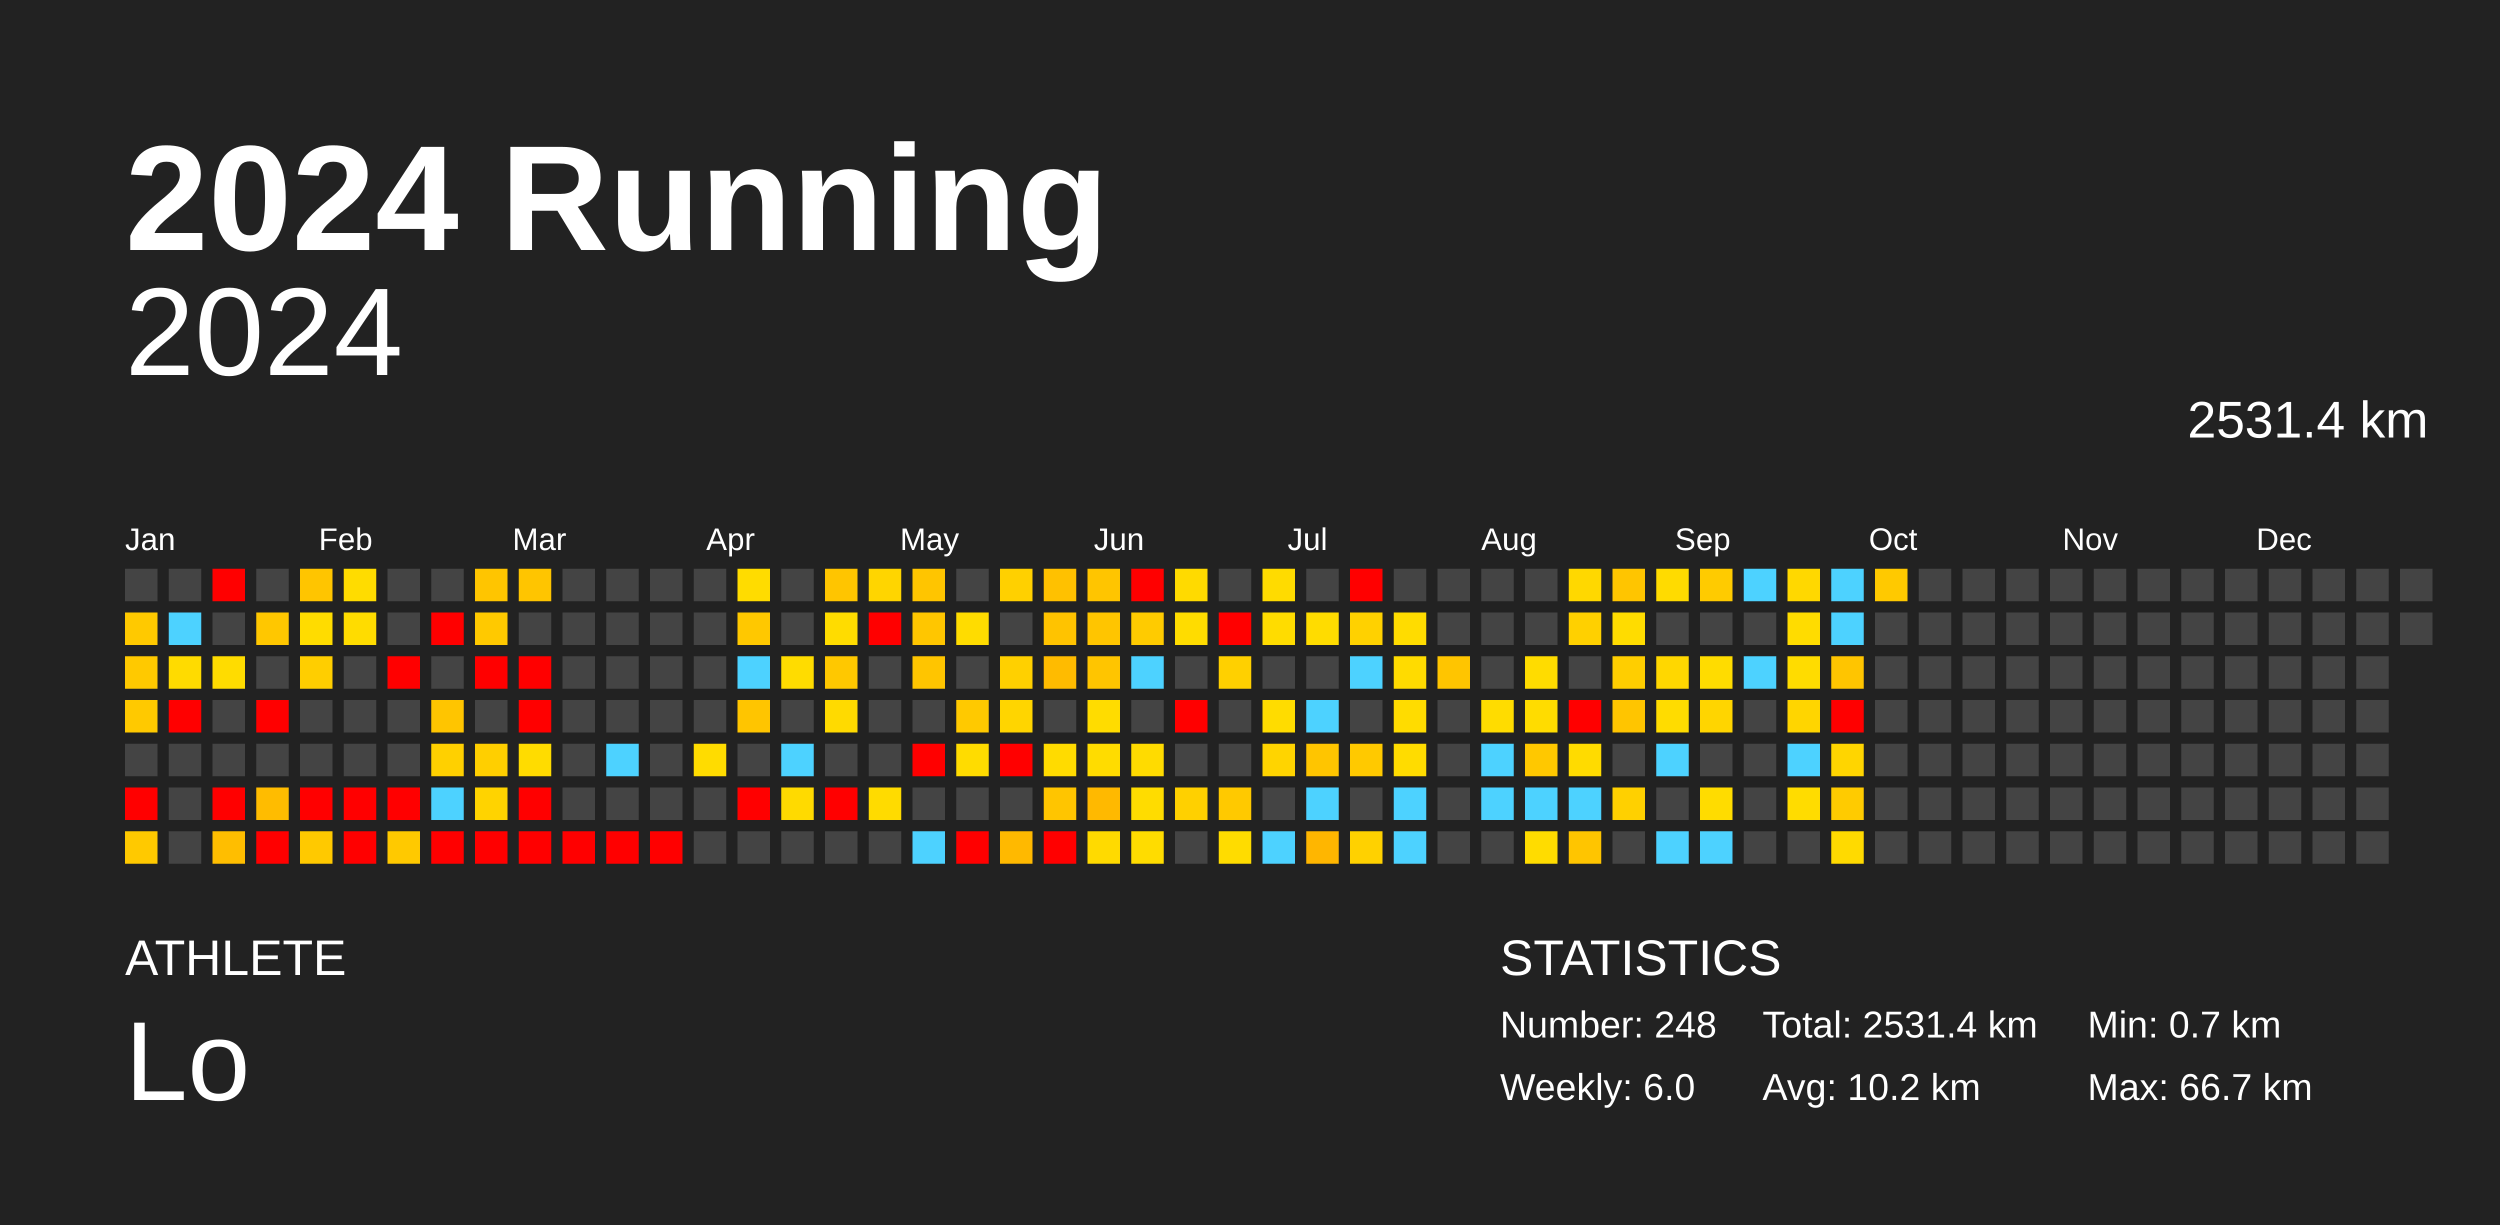
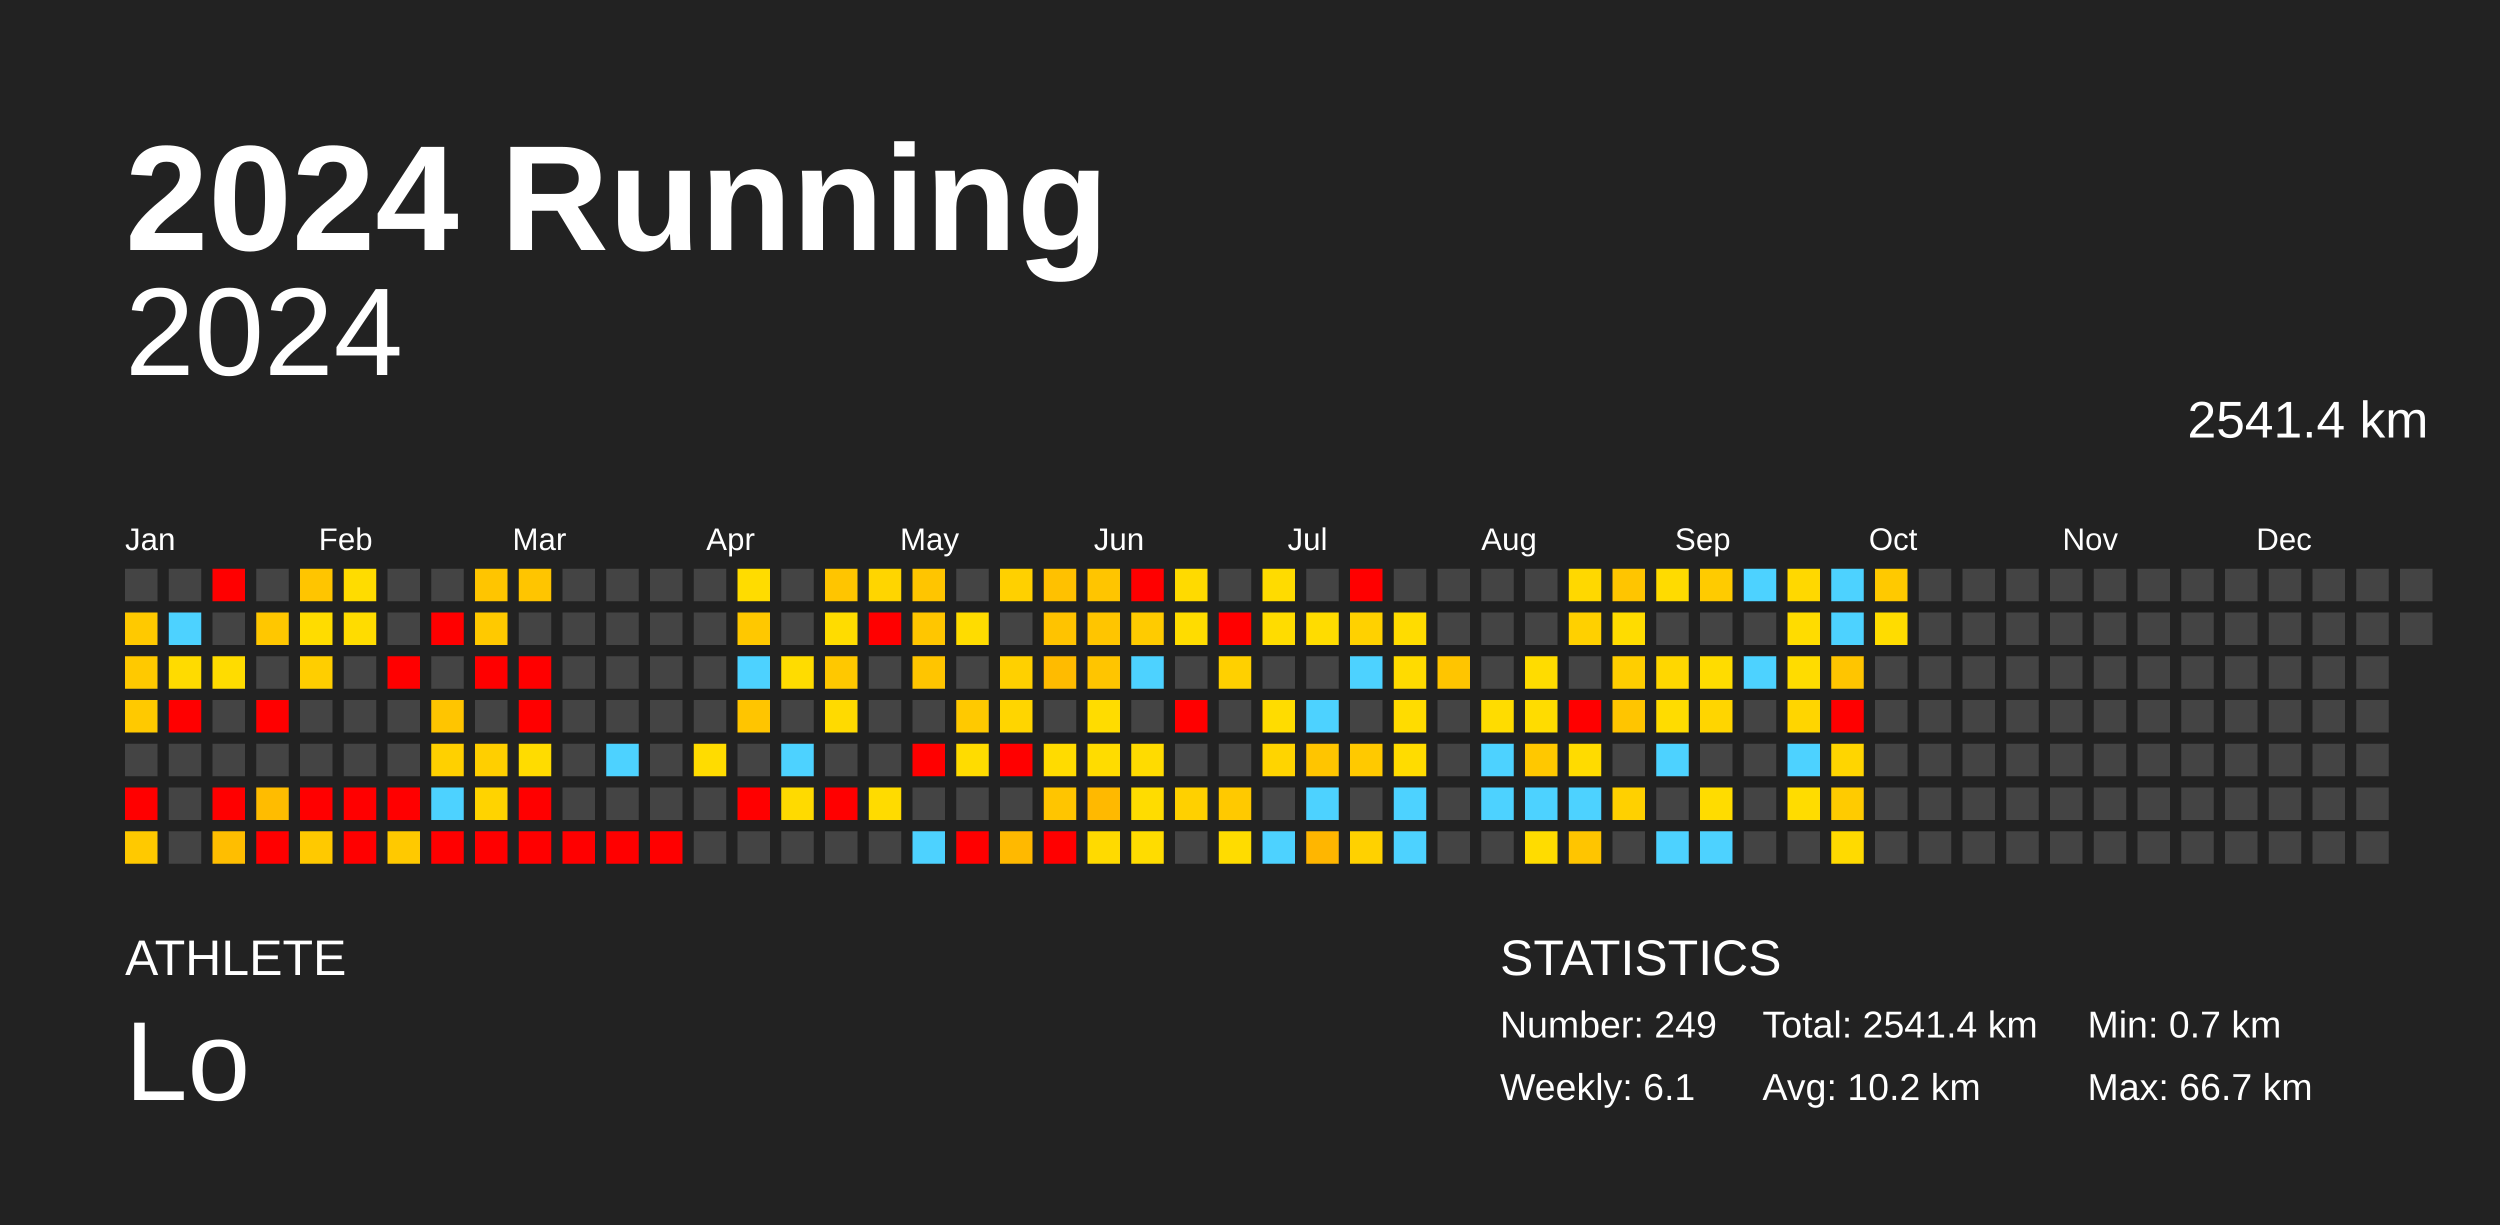
<svg xmlns="http://www.w3.org/2000/svg" baseProfile="full" height="98mm" version="1.1" viewBox="0,0,200,98" width="200mm">
  <defs />
  <rect fill="#222222" height="98" width="200" x="0" y="0" />
  <text fill="#FFFFFF" style="font-size:12px; font-family:Arial; font-weight:bold;" x="10" y="20">2024 Running</text>
  <text fill="#FFFFFF" style="font-size:4px; font-family:Arial" x="10" y="78">ATHLETE</text>
  <text fill="#FFFFFF" style="font-size:9px; font-family:Arial" x="10" y="88">Lo</text>
  <text fill="#FFFFFF" style="font-size:4px; font-family:Arial" x="120" y="78">STATISTICS</text>
-   <text fill="#FFFFFF" style="font-size:3px; font-family:Arial" x="120" y="83">Number: 248</text>
-   <text fill="#FFFFFF" style="font-size:3px; font-family:Arial" x="120" y="88">Weekly: 6.0</text>
-   <text fill="#FFFFFF" style="font-size:3px; font-family:Arial" x="141" y="83">Total: 2531.4 km</text>
+   <text fill="#FFFFFF" style="font-size:3px; font-family:Arial" x="120" y="83">Number: 249</text>
+   <text fill="#FFFFFF" style="font-size:3px; font-family:Arial" x="120" y="88">Weekly: 6.1</text>
+   <text fill="#FFFFFF" style="font-size:3px; font-family:Arial" x="141" y="83">Total: 2541.4 km</text>
  <text fill="#FFFFFF" style="font-size:3px; font-family:Arial" x="141" y="88">Avg: 10.2 km</text>
  <text fill="#FFFFFF" style="font-size:3px; font-family:Arial" x="167" y="83">Min: 0.7 km</text>
  <text fill="#FFFFFF" style="font-size:3px; font-family:Arial" x="167" y="88">Max: 66.7 km</text>
  <text alignment-baseline="hanging" fill="#FFFFFF" style="font-size:10.0px; font-family:Arial;" x="10" y="30">2024</text>
-   <text alignment-baseline="hanging" fill="#FFFFFF" style="font-size:4.125px; font-family:Arial;" x="175" y="35">2531.4 km</text>
+   <text alignment-baseline="hanging" fill="#FFFFFF" style="font-size:4.125px; font-family:Arial;" x="175" y="35">2541.4 km</text>
  <text fill="#FFFFFF" style="font-size:2.5px; font-family:Arial" x="10.0" y="44">Jan</text>
  <text fill="#FFFFFF" style="font-size:2.5px; font-family:Arial" x="25.5" y="44">Feb</text>
  <text fill="#FFFFFF" style="font-size:2.5px; font-family:Arial" x="41.0" y="44">Mar</text>
  <text fill="#FFFFFF" style="font-size:2.5px; font-family:Arial" x="56.5" y="44">Apr</text>
  <text fill="#FFFFFF" style="font-size:2.5px; font-family:Arial" x="72.0" y="44">May</text>
  <text fill="#FFFFFF" style="font-size:2.5px; font-family:Arial" x="87.5" y="44">Jun</text>
  <text fill="#FFFFFF" style="font-size:2.5px; font-family:Arial" x="103.0" y="44">Jul</text>
  <text fill="#FFFFFF" style="font-size:2.5px; font-family:Arial" x="118.5" y="44">Aug</text>
  <text fill="#FFFFFF" style="font-size:2.5px; font-family:Arial" x="134.0" y="44">Sep</text>
  <text fill="#FFFFFF" style="font-size:2.5px; font-family:Arial" x="149.5" y="44">Oct</text>
  <text fill="#FFFFFF" style="font-size:2.5px; font-family:Arial" x="165.0" y="44">Nov</text>
  <text fill="#FFFFFF" style="font-size:2.5px; font-family:Arial" x="180.5" y="44">Dec</text>
  <rect fill="#444444" height="2.6" width="2.6" x="10.0" y="45.5" />
  <rect fill="#ffc900" height="2.6" width="2.6" x="10.0" y="49.0" />
  <rect fill="#ffc900" height="2.6" width="2.6" x="10.0" y="52.5" />
  <rect fill="#ffc900" height="2.6" width="2.6" x="10.0" y="56.0" />
  <rect fill="#444444" height="2.6" width="2.6" x="10.0" y="59.5" />
  <rect fill="red" height="2.6" width="2.6" x="10.0" y="63.0" />
  <rect fill="#ffc900" height="2.6" width="2.6" x="10.0" y="66.5" />
  <rect fill="#444444" height="2.6" width="2.6" x="13.5" y="45.5" />
  <rect fill="#4dd2ff" height="2.6" width="2.6" x="13.5" y="49.0" />
  <rect fill="#ffdb00" height="2.6" width="2.6" x="13.5" y="52.5" />
  <rect fill="red" height="2.6" width="2.6" x="13.5" y="56.0" />
  <rect fill="#444444" height="2.6" width="2.6" x="13.5" y="59.5" />
  <rect fill="#444444" height="2.6" width="2.6" x="13.5" y="63.0" />
  <rect fill="#444444" height="2.6" width="2.6" x="13.5" y="66.5" />
  <rect fill="red" height="2.6" width="2.6" x="17.0" y="45.5" />
  <rect fill="#444444" height="2.6" width="2.6" x="17.0" y="49.0" />
  <rect fill="#ffdc00" height="2.6" width="2.6" x="17.0" y="52.5" />
  <rect fill="#444444" height="2.6" width="2.6" x="17.0" y="56.0" />
  <rect fill="#444444" height="2.6" width="2.6" x="17.0" y="59.5" />
  <rect fill="red" height="2.6" width="2.6" x="17.0" y="63.0" />
  <rect fill="#ffbe00" height="2.6" width="2.6" x="17.0" y="66.5" />
  <rect fill="#444444" height="2.6" width="2.6" x="20.5" y="45.5" />
  <rect fill="#ffc700" height="2.6" width="2.6" x="20.5" y="49.0" />
  <rect fill="#444444" height="2.6" width="2.6" x="20.5" y="52.5" />
  <rect fill="red" height="2.6" width="2.6" x="20.5" y="56.0" />
  <rect fill="#444444" height="2.6" width="2.6" x="20.5" y="59.5" />
  <rect fill="#ffbc00" height="2.6" width="2.6" x="20.5" y="63.0" />
  <rect fill="red" height="2.6" width="2.6" x="20.5" y="66.5" />
  <rect fill="#ffc500" height="2.6" width="2.6" x="24.0" y="45.5" />
  <rect fill="#ffdc00" height="2.6" width="2.6" x="24.0" y="49.0" />
  <rect fill="#ffce00" height="2.6" width="2.6" x="24.0" y="52.5" />
  <rect fill="#444444" height="2.6" width="2.6" x="24.0" y="56.0" />
  <rect fill="#444444" height="2.6" width="2.6" x="24.0" y="59.5" />
  <rect fill="red" height="2.6" width="2.6" x="24.0" y="63.0" />
  <rect fill="#ffc900" height="2.6" width="2.6" x="24.0" y="66.5" />
  <rect fill="#ffdc00" height="2.6" width="2.6" x="27.5" y="45.5" />
  <rect fill="#ffdc00" height="2.6" width="2.6" x="27.5" y="49.0" />
  <rect fill="#444444" height="2.6" width="2.6" x="27.5" y="52.5" />
  <rect fill="#444444" height="2.6" width="2.6" x="27.5" y="56.0" />
  <rect fill="#444444" height="2.6" width="2.6" x="27.5" y="59.5" />
  <rect fill="red" height="2.6" width="2.6" x="27.5" y="63.0" />
  <rect fill="red" height="2.6" width="2.6" x="27.5" y="66.5" />
  <rect fill="#444444" height="2.6" width="2.6" x="31.0" y="45.5" />
  <rect fill="#444444" height="2.6" width="2.6" x="31.0" y="49.0" />
  <rect fill="red" height="2.6" width="2.6" x="31.0" y="52.5" />
  <rect fill="#444444" height="2.6" width="2.6" x="31.0" y="56.0" />
  <rect fill="#444444" height="2.6" width="2.6" x="31.0" y="59.5" />
  <rect fill="red" height="2.6" width="2.6" x="31.0" y="63.0" />
  <rect fill="#ffc900" height="2.6" width="2.6" x="31.0" y="66.5" />
  <rect fill="#444444" height="2.6" width="2.6" x="34.5" y="45.5" />
  <rect fill="red" height="2.6" width="2.6" x="34.5" y="49.0" />
  <rect fill="#444444" height="2.6" width="2.6" x="34.5" y="52.5" />
  <rect fill="#ffc500" height="2.6" width="2.6" x="34.5" y="56.0" />
  <rect fill="#ffd000" height="2.6" width="2.6" x="34.5" y="59.5" />
  <rect fill="#4dd2ff" height="2.6" width="2.6" x="34.5" y="63.0" />
  <rect fill="red" height="2.6" width="2.6" x="34.5" y="66.5" />
  <rect fill="#ffc500" height="2.6" width="2.6" x="38.0" y="45.5" />
  <rect fill="#ffc900" height="2.6" width="2.6" x="38.0" y="49.0" />
  <rect fill="red" height="2.6" width="2.6" x="38.0" y="52.5" />
  <rect fill="#444444" height="2.6" width="2.6" x="38.0" y="56.0" />
  <rect fill="#ffcf00" height="2.6" width="2.6" x="38.0" y="59.5" />
  <rect fill="#ffd300" height="2.6" width="2.6" x="38.0" y="63.0" />
  <rect fill="red" height="2.6" width="2.6" x="38.0" y="66.5" />
  <rect fill="#ffc500" height="2.6" width="2.6" x="41.5" y="45.5" />
  <rect fill="#444444" height="2.6" width="2.6" x="41.5" y="49.0" />
  <rect fill="red" height="2.6" width="2.6" x="41.5" y="52.5" />
  <rect fill="red" height="2.6" width="2.6" x="41.5" y="56.0" />
  <rect fill="#ffdc00" height="2.6" width="2.6" x="41.5" y="59.5" />
  <rect fill="red" height="2.6" width="2.6" x="41.5" y="63.0" />
  <rect fill="red" height="2.6" width="2.6" x="41.5" y="66.5" />
  <rect fill="#444444" height="2.6" width="2.6" x="45.0" y="45.5" />
  <rect fill="#444444" height="2.6" width="2.6" x="45.0" y="49.0" />
  <rect fill="#444444" height="2.6" width="2.6" x="45.0" y="52.5" />
  <rect fill="#444444" height="2.6" width="2.6" x="45.0" y="56.0" />
  <rect fill="#444444" height="2.6" width="2.6" x="45.0" y="59.5" />
  <rect fill="#444444" height="2.6" width="2.6" x="45.0" y="63.0" />
  <rect fill="red" height="2.6" width="2.6" x="45.0" y="66.5" />
  <rect fill="#444444" height="2.6" width="2.6" x="48.5" y="45.5" />
  <rect fill="#444444" height="2.6" width="2.6" x="48.5" y="49.0" />
  <rect fill="#444444" height="2.6" width="2.6" x="48.5" y="52.5" />
  <rect fill="#444444" height="2.6" width="2.6" x="48.5" y="56.0" />
  <rect fill="#4dd2ff" height="2.6" width="2.6" x="48.5" y="59.5" />
  <rect fill="#444444" height="2.6" width="2.6" x="48.5" y="63.0" />
  <rect fill="red" height="2.6" width="2.6" x="48.5" y="66.5" />
  <rect fill="#444444" height="2.6" width="2.6" x="52.0" y="45.5" />
  <rect fill="#444444" height="2.6" width="2.6" x="52.0" y="49.0" />
  <rect fill="#444444" height="2.6" width="2.6" x="52.0" y="52.5" />
  <rect fill="#444444" height="2.6" width="2.6" x="52.0" y="56.0" />
  <rect fill="#444444" height="2.6" width="2.6" x="52.0" y="59.5" />
  <rect fill="#444444" height="2.6" width="2.6" x="52.0" y="63.0" />
  <rect fill="red" height="2.6" width="2.6" x="52.0" y="66.5" />
  <rect fill="#444444" height="2.6" width="2.6" x="55.5" y="45.5" />
  <rect fill="#444444" height="2.6" width="2.6" x="55.5" y="49.0" />
  <rect fill="#444444" height="2.6" width="2.6" x="55.5" y="52.5" />
  <rect fill="#444444" height="2.6" width="2.6" x="55.5" y="56.0" />
  <rect fill="#ffdc00" height="2.6" width="2.6" x="55.5" y="59.5" />
  <rect fill="#444444" height="2.6" width="2.6" x="55.5" y="63.0" />
  <rect fill="#444444" height="2.6" width="2.6" x="55.5" y="66.5" />
  <rect fill="#ffdc00" height="2.6" width="2.6" x="59.0" y="45.5" />
  <rect fill="#ffc800" height="2.6" width="2.6" x="59.0" y="49.0" />
  <rect fill="#4dd2ff" height="2.6" width="2.6" x="59.0" y="52.5" />
  <rect fill="#ffc500" height="2.6" width="2.6" x="59.0" y="56.0" />
  <rect fill="#444444" height="2.6" width="2.6" x="59.0" y="59.5" />
  <rect fill="red" height="2.6" width="2.6" x="59.0" y="63.0" />
  <rect fill="#444444" height="2.6" width="2.6" x="59.0" y="66.5" />
  <rect fill="#444444" height="2.6" width="2.6" x="62.5" y="45.5" />
  <rect fill="#444444" height="2.6" width="2.6" x="62.5" y="49.0" />
  <rect fill="#ffdc00" height="2.6" width="2.6" x="62.5" y="52.5" />
  <rect fill="#444444" height="2.6" width="2.6" x="62.5" y="56.0" />
  <rect fill="#4dd2ff" height="2.6" width="2.6" x="62.5" y="59.5" />
  <rect fill="#ffda00" height="2.6" width="2.6" x="62.5" y="63.0" />
  <rect fill="#444444" height="2.6" width="2.6" x="62.5" y="66.5" />
  <rect fill="#ffc500" height="2.6" width="2.6" x="66.0" y="45.5" />
  <rect fill="#ffdc00" height="2.6" width="2.6" x="66.0" y="49.0" />
  <rect fill="#ffc800" height="2.6" width="2.6" x="66.0" y="52.5" />
  <rect fill="#ffda00" height="2.6" width="2.6" x="66.0" y="56.0" />
  <rect fill="#444444" height="2.6" width="2.6" x="66.0" y="59.5" />
  <rect fill="red" height="2.6" width="2.6" x="66.0" y="63.0" />
  <rect fill="#444444" height="2.6" width="2.6" x="66.0" y="66.5" />
  <rect fill="#ffd500" height="2.6" width="2.6" x="69.5" y="45.5" />
  <rect fill="red" height="2.6" width="2.6" x="69.5" y="49.0" />
  <rect fill="#444444" height="2.6" width="2.6" x="69.5" y="52.5" />
  <rect fill="#444444" height="2.6" width="2.6" x="69.5" y="56.0" />
  <rect fill="#444444" height="2.6" width="2.6" x="69.5" y="59.5" />
  <rect fill="#ffdb00" height="2.6" width="2.6" x="69.5" y="63.0" />
  <rect fill="#444444" height="2.6" width="2.6" x="69.5" y="66.5" />
  <rect fill="#ffc500" height="2.6" width="2.6" x="73.0" y="45.5" />
  <rect fill="#ffc600" height="2.6" width="2.6" x="73.0" y="49.0" />
  <rect fill="#ffc500" height="2.6" width="2.6" x="73.0" y="52.5" />
  <rect fill="#444444" height="2.6" width="2.6" x="73.0" y="56.0" />
  <rect fill="red" height="2.6" width="2.6" x="73.0" y="59.5" />
  <rect fill="#444444" height="2.6" width="2.6" x="73.0" y="63.0" />
  <rect fill="#4dd2ff" height="2.6" width="2.6" x="73.0" y="66.5" />
  <rect fill="#444444" height="2.6" width="2.6" x="76.5" y="45.5" />
  <rect fill="#ffdc00" height="2.6" width="2.6" x="76.5" y="49.0" />
  <rect fill="#444444" height="2.6" width="2.6" x="76.5" y="52.5" />
  <rect fill="#ffc900" height="2.6" width="2.6" x="76.5" y="56.0" />
  <rect fill="#ffdc00" height="2.6" width="2.6" x="76.5" y="59.5" />
  <rect fill="#444444" height="2.6" width="2.6" x="76.5" y="63.0" />
  <rect fill="red" height="2.6" width="2.6" x="76.5" y="66.5" />
  <rect fill="#ffd000" height="2.6" width="2.6" x="80.0" y="45.5" />
  <rect fill="#444444" height="2.6" width="2.6" x="80.0" y="49.0" />
  <rect fill="#ffd000" height="2.6" width="2.6" x="80.0" y="52.5" />
  <rect fill="#ffd500" height="2.6" width="2.6" x="80.0" y="56.0" />
  <rect fill="red" height="2.6" width="2.6" x="80.0" y="59.5" />
  <rect fill="#444444" height="2.6" width="2.6" x="80.0" y="63.0" />
  <rect fill="#ffb900" height="2.6" width="2.6" x="80.0" y="66.5" />
  <rect fill="#ffc100" height="2.6" width="2.6" x="83.5" y="45.5" />
  <rect fill="#ffc300" height="2.6" width="2.6" x="83.5" y="49.0" />
  <rect fill="#ffbb00" height="2.6" width="2.6" x="83.5" y="52.5" />
  <rect fill="#444444" height="2.6" width="2.6" x="83.5" y="56.0" />
  <rect fill="#ffdb00" height="2.6" width="2.6" x="83.5" y="59.5" />
  <rect fill="#ffc500" height="2.6" width="2.6" x="83.5" y="63.0" />
  <rect fill="red" height="2.6" width="2.6" x="83.5" y="66.5" />
  <rect fill="#ffc500" height="2.6" width="2.6" x="87.0" y="45.5" />
  <rect fill="#ffc500" height="2.6" width="2.6" x="87.0" y="49.0" />
  <rect fill="#ffc500" height="2.6" width="2.6" x="87.0" y="52.5" />
  <rect fill="#ffdc00" height="2.6" width="2.6" x="87.0" y="56.0" />
  <rect fill="#ffdc00" height="2.6" width="2.6" x="87.0" y="59.5" />
  <rect fill="#ffb900" height="2.6" width="2.6" x="87.0" y="63.0" />
  <rect fill="#ffda00" height="2.6" width="2.6" x="87.0" y="66.5" />
  <rect fill="red" height="2.6" width="2.6" x="90.5" y="45.5" />
  <rect fill="#ffcb00" height="2.6" width="2.6" x="90.5" y="49.0" />
  <rect fill="#4dd2ff" height="2.6" width="2.6" x="90.5" y="52.5" />
  <rect fill="#444444" height="2.6" width="2.6" x="90.5" y="56.0" />
  <rect fill="#ffdb00" height="2.6" width="2.6" x="90.5" y="59.5" />
  <rect fill="#ffdc00" height="2.6" width="2.6" x="90.5" y="63.0" />
  <rect fill="#ffdc00" height="2.6" width="2.6" x="90.5" y="66.5" />
  <rect fill="#ffda00" height="2.6" width="2.6" x="94.0" y="45.5" />
  <rect fill="#ffdc00" height="2.6" width="2.6" x="94.0" y="49.0" />
  <rect fill="#444444" height="2.6" width="2.6" x="94.0" y="52.5" />
  <rect fill="red" height="2.6" width="2.6" x="94.0" y="56.0" />
  <rect fill="#444444" height="2.6" width="2.6" x="94.0" y="59.5" />
  <rect fill="#ffd000" height="2.6" width="2.6" x="94.0" y="63.0" />
  <rect fill="#444444" height="2.6" width="2.6" x="94.0" y="66.5" />
  <rect fill="#444444" height="2.6" width="2.6" x="97.5" y="45.5" />
  <rect fill="red" height="2.6" width="2.6" x="97.5" y="49.0" />
  <rect fill="#ffd000" height="2.6" width="2.6" x="97.5" y="52.5" />
  <rect fill="#444444" height="2.6" width="2.6" x="97.5" y="56.0" />
  <rect fill="#444444" height="2.6" width="2.6" x="97.5" y="59.5" />
  <rect fill="#ffc900" height="2.6" width="2.6" x="97.5" y="63.0" />
  <rect fill="#ffdc00" height="2.6" width="2.6" x="97.5" y="66.5" />
  <rect fill="#ffdb00" height="2.6" width="2.6" x="101.0" y="45.5" />
  <rect fill="#ffdc00" height="2.6" width="2.6" x="101.0" y="49.0" />
  <rect fill="#444444" height="2.6" width="2.6" x="101.0" y="52.5" />
  <rect fill="#ffdc00" height="2.6" width="2.6" x="101.0" y="56.0" />
  <rect fill="#ffd400" height="2.6" width="2.6" x="101.0" y="59.5" />
  <rect fill="#444444" height="2.6" width="2.6" x="101.0" y="63.0" />
  <rect fill="#4dd2ff" height="2.6" width="2.6" x="101.0" y="66.5" />
  <rect fill="#444444" height="2.6" width="2.6" x="104.5" y="45.5" />
  <rect fill="#ffdc00" height="2.6" width="2.6" x="104.5" y="49.0" />
  <rect fill="#444444" height="2.6" width="2.6" x="104.5" y="52.5" />
  <rect fill="#4dd2ff" height="2.6" width="2.6" x="104.5" y="56.0" />
  <rect fill="#ffc500" height="2.6" width="2.6" x="104.5" y="59.5" />
  <rect fill="#4dd2ff" height="2.6" width="2.6" x="104.5" y="63.0" />
  <rect fill="#ffb600" height="2.6" width="2.6" x="104.5" y="66.5" />
  <rect fill="red" height="2.6" width="2.6" x="108.0" y="45.5" />
  <rect fill="#ffd100" height="2.6" width="2.6" x="108.0" y="49.0" />
  <rect fill="#4dd2ff" height="2.6" width="2.6" x="108.0" y="52.5" />
  <rect fill="#444444" height="2.6" width="2.6" x="108.0" y="56.0" />
  <rect fill="#ffc900" height="2.6" width="2.6" x="108.0" y="59.5" />
  <rect fill="#444444" height="2.6" width="2.6" x="108.0" y="63.0" />
  <rect fill="#ffd100" height="2.6" width="2.6" x="108.0" y="66.5" />
  <rect fill="#444444" height="2.6" width="2.6" x="111.5" y="45.5" />
  <rect fill="#ffdc00" height="2.6" width="2.6" x="111.5" y="49.0" />
  <rect fill="#ffdb00" height="2.6" width="2.6" x="111.5" y="52.5" />
  <rect fill="#ffdc00" height="2.6" width="2.6" x="111.5" y="56.0" />
  <rect fill="#ffdc00" height="2.6" width="2.6" x="111.5" y="59.5" />
  <rect fill="#4dd2ff" height="2.6" width="2.6" x="111.5" y="63.0" />
  <rect fill="#4dd2ff" height="2.6" width="2.6" x="111.5" y="66.5" />
  <rect fill="#444444" height="2.6" width="2.6" x="115.0" y="45.5" />
  <rect fill="#444444" height="2.6" width="2.6" x="115.0" y="49.0" />
  <rect fill="#ffc500" height="2.6" width="2.6" x="115.0" y="52.5" />
  <rect fill="#444444" height="2.6" width="2.6" x="115.0" y="56.0" />
  <rect fill="#444444" height="2.6" width="2.6" x="115.0" y="59.5" />
  <rect fill="#444444" height="2.6" width="2.6" x="115.0" y="63.0" />
  <rect fill="#444444" height="2.6" width="2.6" x="115.0" y="66.5" />
  <rect fill="#444444" height="2.6" width="2.6" x="118.5" y="45.5" />
  <rect fill="#444444" height="2.6" width="2.6" x="118.5" y="49.0" />
  <rect fill="#444444" height="2.6" width="2.6" x="118.5" y="52.5" />
  <rect fill="#ffdc00" height="2.6" width="2.6" x="118.5" y="56.0" />
  <rect fill="#4dd2ff" height="2.6" width="2.6" x="118.5" y="59.5" />
  <rect fill="#4dd2ff" height="2.6" width="2.6" x="118.5" y="63.0" />
  <rect fill="#444444" height="2.6" width="2.6" x="118.5" y="66.5" />
  <rect fill="#444444" height="2.6" width="2.6" x="122.0" y="45.5" />
  <rect fill="#444444" height="2.6" width="2.6" x="122.0" y="49.0" />
  <rect fill="#ffdc00" height="2.6" width="2.6" x="122.0" y="52.5" />
  <rect fill="#ffdc00" height="2.6" width="2.6" x="122.0" y="56.0" />
  <rect fill="#ffc800" height="2.6" width="2.6" x="122.0" y="59.5" />
  <rect fill="#4dd2ff" height="2.6" width="2.6" x="122.0" y="63.0" />
  <rect fill="#ffdc00" height="2.6" width="2.6" x="122.0" y="66.5" />
  <rect fill="#ffd800" height="2.6" width="2.6" x="125.5" y="45.5" />
  <rect fill="#ffd000" height="2.6" width="2.6" x="125.5" y="49.0" />
  <rect fill="#444444" height="2.6" width="2.6" x="125.5" y="52.5" />
  <rect fill="red" height="2.6" width="2.6" x="125.5" y="56.0" />
  <rect fill="#ffdb00" height="2.6" width="2.6" x="125.5" y="59.5" />
  <rect fill="#4dd2ff" height="2.6" width="2.6" x="125.5" y="63.0" />
  <rect fill="#ffc500" height="2.6" width="2.6" x="125.5" y="66.5" />
  <rect fill="#ffc500" height="2.6" width="2.6" x="129.0" y="45.5" />
  <rect fill="#ffdc00" height="2.6" width="2.6" x="129.0" y="49.0" />
  <rect fill="#ffce00" height="2.6" width="2.6" x="129.0" y="52.5" />
  <rect fill="#ffc500" height="2.6" width="2.6" x="129.0" y="56.0" />
  <rect fill="#444444" height="2.6" width="2.6" x="129.0" y="59.5" />
  <rect fill="#ffd000" height="2.6" width="2.6" x="129.0" y="63.0" />
  <rect fill="#444444" height="2.6" width="2.6" x="129.0" y="66.5" />
  <rect fill="#ffdb00" height="2.6" width="2.6" x="132.5" y="45.5" />
  <rect fill="#444444" height="2.6" width="2.6" x="132.5" y="49.0" />
  <rect fill="#ffd700" height="2.6" width="2.6" x="132.5" y="52.5" />
  <rect fill="#ffdc00" height="2.6" width="2.6" x="132.5" y="56.0" />
  <rect fill="#4dd2ff" height="2.6" width="2.6" x="132.5" y="59.5" />
  <rect fill="#444444" height="2.6" width="2.6" x="132.5" y="63.0" />
  <rect fill="#4dd2ff" height="2.6" width="2.6" x="132.5" y="66.5" />
  <rect fill="#ffcb00" height="2.6" width="2.6" x="136.0" y="45.5" />
  <rect fill="#444444" height="2.6" width="2.6" x="136.0" y="49.0" />
  <rect fill="#ffdc00" height="2.6" width="2.6" x="136.0" y="52.5" />
  <rect fill="#ffd500" height="2.6" width="2.6" x="136.0" y="56.0" />
  <rect fill="#444444" height="2.6" width="2.6" x="136.0" y="59.5" />
  <rect fill="#ffdc00" height="2.6" width="2.6" x="136.0" y="63.0" />
  <rect fill="#4dd2ff" height="2.6" width="2.6" x="136.0" y="66.5" />
  <rect fill="#4dd2ff" height="2.6" width="2.6" x="139.5" y="45.5" />
  <rect fill="#444444" height="2.6" width="2.6" x="139.5" y="49.0" />
  <rect fill="#4dd2ff" height="2.6" width="2.6" x="139.5" y="52.5" />
  <rect fill="#444444" height="2.6" width="2.6" x="139.5" y="56.0" />
  <rect fill="#444444" height="2.6" width="2.6" x="139.5" y="59.5" />
  <rect fill="#444444" height="2.6" width="2.6" x="139.5" y="63.0" />
  <rect fill="#444444" height="2.6" width="2.6" x="139.5" y="66.5" />
  <rect fill="#ffd800" height="2.6" width="2.6" x="143.0" y="45.5" />
  <rect fill="#ffdc00" height="2.6" width="2.6" x="143.0" y="49.0" />
  <rect fill="#ffdc00" height="2.6" width="2.6" x="143.0" y="52.5" />
  <rect fill="#ffd500" height="2.6" width="2.6" x="143.0" y="56.0" />
  <rect fill="#4dd2ff" height="2.6" width="2.6" x="143.0" y="59.5" />
  <rect fill="#ffdc00" height="2.6" width="2.6" x="143.0" y="63.0" />
  <rect fill="#444444" height="2.6" width="2.6" x="143.0" y="66.5" />
  <rect fill="#4dd2ff" height="2.6" width="2.6" x="146.5" y="45.5" />
  <rect fill="#4dd2ff" height="2.6" width="2.6" x="146.5" y="49.0" />
  <rect fill="#ffc500" height="2.6" width="2.6" x="146.5" y="52.5" />
  <rect fill="red" height="2.6" width="2.6" x="146.5" y="56.0" />
  <rect fill="#ffd500" height="2.6" width="2.6" x="146.5" y="59.5" />
  <rect fill="#ffcb00" height="2.6" width="2.6" x="146.5" y="63.0" />
  <rect fill="#ffda00" height="2.6" width="2.6" x="146.5" y="66.5" />
  <rect fill="#ffc900" height="2.6" width="2.6" x="150.0" y="45.5" />
-   <rect fill="#444444" height="2.6" width="2.6" x="150.0" y="49.0" />
+   <rect fill="#ffdc00" height="2.6" width="2.6" x="150.0" y="49.0" />
  <rect fill="#444444" height="2.6" width="2.6" x="150.0" y="52.5" />
  <rect fill="#444444" height="2.6" width="2.6" x="150.0" y="56.0" />
  <rect fill="#444444" height="2.6" width="2.6" x="150.0" y="59.5" />
  <rect fill="#444444" height="2.6" width="2.6" x="150.0" y="63.0" />
  <rect fill="#444444" height="2.6" width="2.6" x="150.0" y="66.5" />
  <rect fill="#444444" height="2.6" width="2.6" x="153.5" y="45.5" />
  <rect fill="#444444" height="2.6" width="2.6" x="153.5" y="49.0" />
  <rect fill="#444444" height="2.6" width="2.6" x="153.5" y="52.5" />
  <rect fill="#444444" height="2.6" width="2.6" x="153.5" y="56.0" />
  <rect fill="#444444" height="2.6" width="2.6" x="153.5" y="59.5" />
  <rect fill="#444444" height="2.6" width="2.6" x="153.5" y="63.0" />
  <rect fill="#444444" height="2.6" width="2.6" x="153.5" y="66.5" />
  <rect fill="#444444" height="2.6" width="2.6" x="157.0" y="45.5" />
  <rect fill="#444444" height="2.6" width="2.6" x="157.0" y="49.0" />
  <rect fill="#444444" height="2.6" width="2.6" x="157.0" y="52.5" />
  <rect fill="#444444" height="2.6" width="2.6" x="157.0" y="56.0" />
  <rect fill="#444444" height="2.6" width="2.6" x="157.0" y="59.5" />
  <rect fill="#444444" height="2.6" width="2.6" x="157.0" y="63.0" />
  <rect fill="#444444" height="2.6" width="2.6" x="157.0" y="66.5" />
  <rect fill="#444444" height="2.6" width="2.6" x="160.5" y="45.5" />
  <rect fill="#444444" height="2.6" width="2.6" x="160.5" y="49.0" />
  <rect fill="#444444" height="2.6" width="2.6" x="160.5" y="52.5" />
  <rect fill="#444444" height="2.6" width="2.6" x="160.5" y="56.0" />
  <rect fill="#444444" height="2.6" width="2.6" x="160.5" y="59.5" />
  <rect fill="#444444" height="2.6" width="2.6" x="160.5" y="63.0" />
  <rect fill="#444444" height="2.6" width="2.6" x="160.5" y="66.5" />
  <rect fill="#444444" height="2.6" width="2.6" x="164.0" y="45.5" />
  <rect fill="#444444" height="2.6" width="2.6" x="164.0" y="49.0" />
  <rect fill="#444444" height="2.6" width="2.6" x="164.0" y="52.5" />
  <rect fill="#444444" height="2.6" width="2.6" x="164.0" y="56.0" />
  <rect fill="#444444" height="2.6" width="2.6" x="164.0" y="59.5" />
  <rect fill="#444444" height="2.6" width="2.6" x="164.0" y="63.0" />
  <rect fill="#444444" height="2.6" width="2.6" x="164.0" y="66.5" />
  <rect fill="#444444" height="2.6" width="2.6" x="167.5" y="45.5" />
  <rect fill="#444444" height="2.6" width="2.6" x="167.5" y="49.0" />
  <rect fill="#444444" height="2.6" width="2.6" x="167.5" y="52.5" />
  <rect fill="#444444" height="2.6" width="2.6" x="167.5" y="56.0" />
  <rect fill="#444444" height="2.6" width="2.6" x="167.5" y="59.5" />
  <rect fill="#444444" height="2.6" width="2.6" x="167.5" y="63.0" />
  <rect fill="#444444" height="2.6" width="2.6" x="167.5" y="66.5" />
  <rect fill="#444444" height="2.6" width="2.6" x="171.0" y="45.5" />
  <rect fill="#444444" height="2.6" width="2.6" x="171.0" y="49.0" />
  <rect fill="#444444" height="2.6" width="2.6" x="171.0" y="52.5" />
  <rect fill="#444444" height="2.6" width="2.6" x="171.0" y="56.0" />
  <rect fill="#444444" height="2.6" width="2.6" x="171.0" y="59.5" />
  <rect fill="#444444" height="2.6" width="2.6" x="171.0" y="63.0" />
  <rect fill="#444444" height="2.6" width="2.6" x="171.0" y="66.5" />
  <rect fill="#444444" height="2.6" width="2.6" x="174.5" y="45.5" />
  <rect fill="#444444" height="2.6" width="2.6" x="174.5" y="49.0" />
  <rect fill="#444444" height="2.6" width="2.6" x="174.5" y="52.5" />
  <rect fill="#444444" height="2.6" width="2.6" x="174.5" y="56.0" />
  <rect fill="#444444" height="2.6" width="2.6" x="174.5" y="59.5" />
  <rect fill="#444444" height="2.6" width="2.6" x="174.5" y="63.0" />
  <rect fill="#444444" height="2.6" width="2.6" x="174.5" y="66.5" />
  <rect fill="#444444" height="2.6" width="2.6" x="178.0" y="45.5" />
  <rect fill="#444444" height="2.6" width="2.6" x="178.0" y="49.0" />
  <rect fill="#444444" height="2.6" width="2.6" x="178.0" y="52.5" />
  <rect fill="#444444" height="2.6" width="2.6" x="178.0" y="56.0" />
  <rect fill="#444444" height="2.6" width="2.6" x="178.0" y="59.5" />
  <rect fill="#444444" height="2.6" width="2.6" x="178.0" y="63.0" />
  <rect fill="#444444" height="2.6" width="2.6" x="178.0" y="66.5" />
  <rect fill="#444444" height="2.6" width="2.6" x="181.5" y="45.5" />
  <rect fill="#444444" height="2.6" width="2.6" x="181.5" y="49.0" />
  <rect fill="#444444" height="2.6" width="2.6" x="181.5" y="52.5" />
  <rect fill="#444444" height="2.6" width="2.6" x="181.5" y="56.0" />
  <rect fill="#444444" height="2.6" width="2.6" x="181.5" y="59.5" />
  <rect fill="#444444" height="2.6" width="2.6" x="181.5" y="63.0" />
  <rect fill="#444444" height="2.6" width="2.6" x="181.5" y="66.5" />
  <rect fill="#444444" height="2.6" width="2.6" x="185.0" y="45.5" />
  <rect fill="#444444" height="2.6" width="2.6" x="185.0" y="49.0" />
  <rect fill="#444444" height="2.6" width="2.6" x="185.0" y="52.5" />
  <rect fill="#444444" height="2.6" width="2.6" x="185.0" y="56.0" />
  <rect fill="#444444" height="2.6" width="2.6" x="185.0" y="59.5" />
  <rect fill="#444444" height="2.6" width="2.6" x="185.0" y="63.0" />
  <rect fill="#444444" height="2.6" width="2.6" x="185.0" y="66.5" />
  <rect fill="#444444" height="2.6" width="2.6" x="188.5" y="45.5" />
  <rect fill="#444444" height="2.6" width="2.6" x="188.5" y="49.0" />
  <rect fill="#444444" height="2.6" width="2.6" x="188.5" y="52.5" />
  <rect fill="#444444" height="2.6" width="2.6" x="188.5" y="56.0" />
  <rect fill="#444444" height="2.6" width="2.6" x="188.5" y="59.5" />
  <rect fill="#444444" height="2.6" width="2.6" x="188.5" y="63.0" />
  <rect fill="#444444" height="2.6" width="2.6" x="188.5" y="66.5" />
  <rect fill="#444444" height="2.6" width="2.6" x="192.0" y="45.5" />
  <rect fill="#444444" height="2.6" width="2.6" x="192.0" y="49.0" />
</svg>
